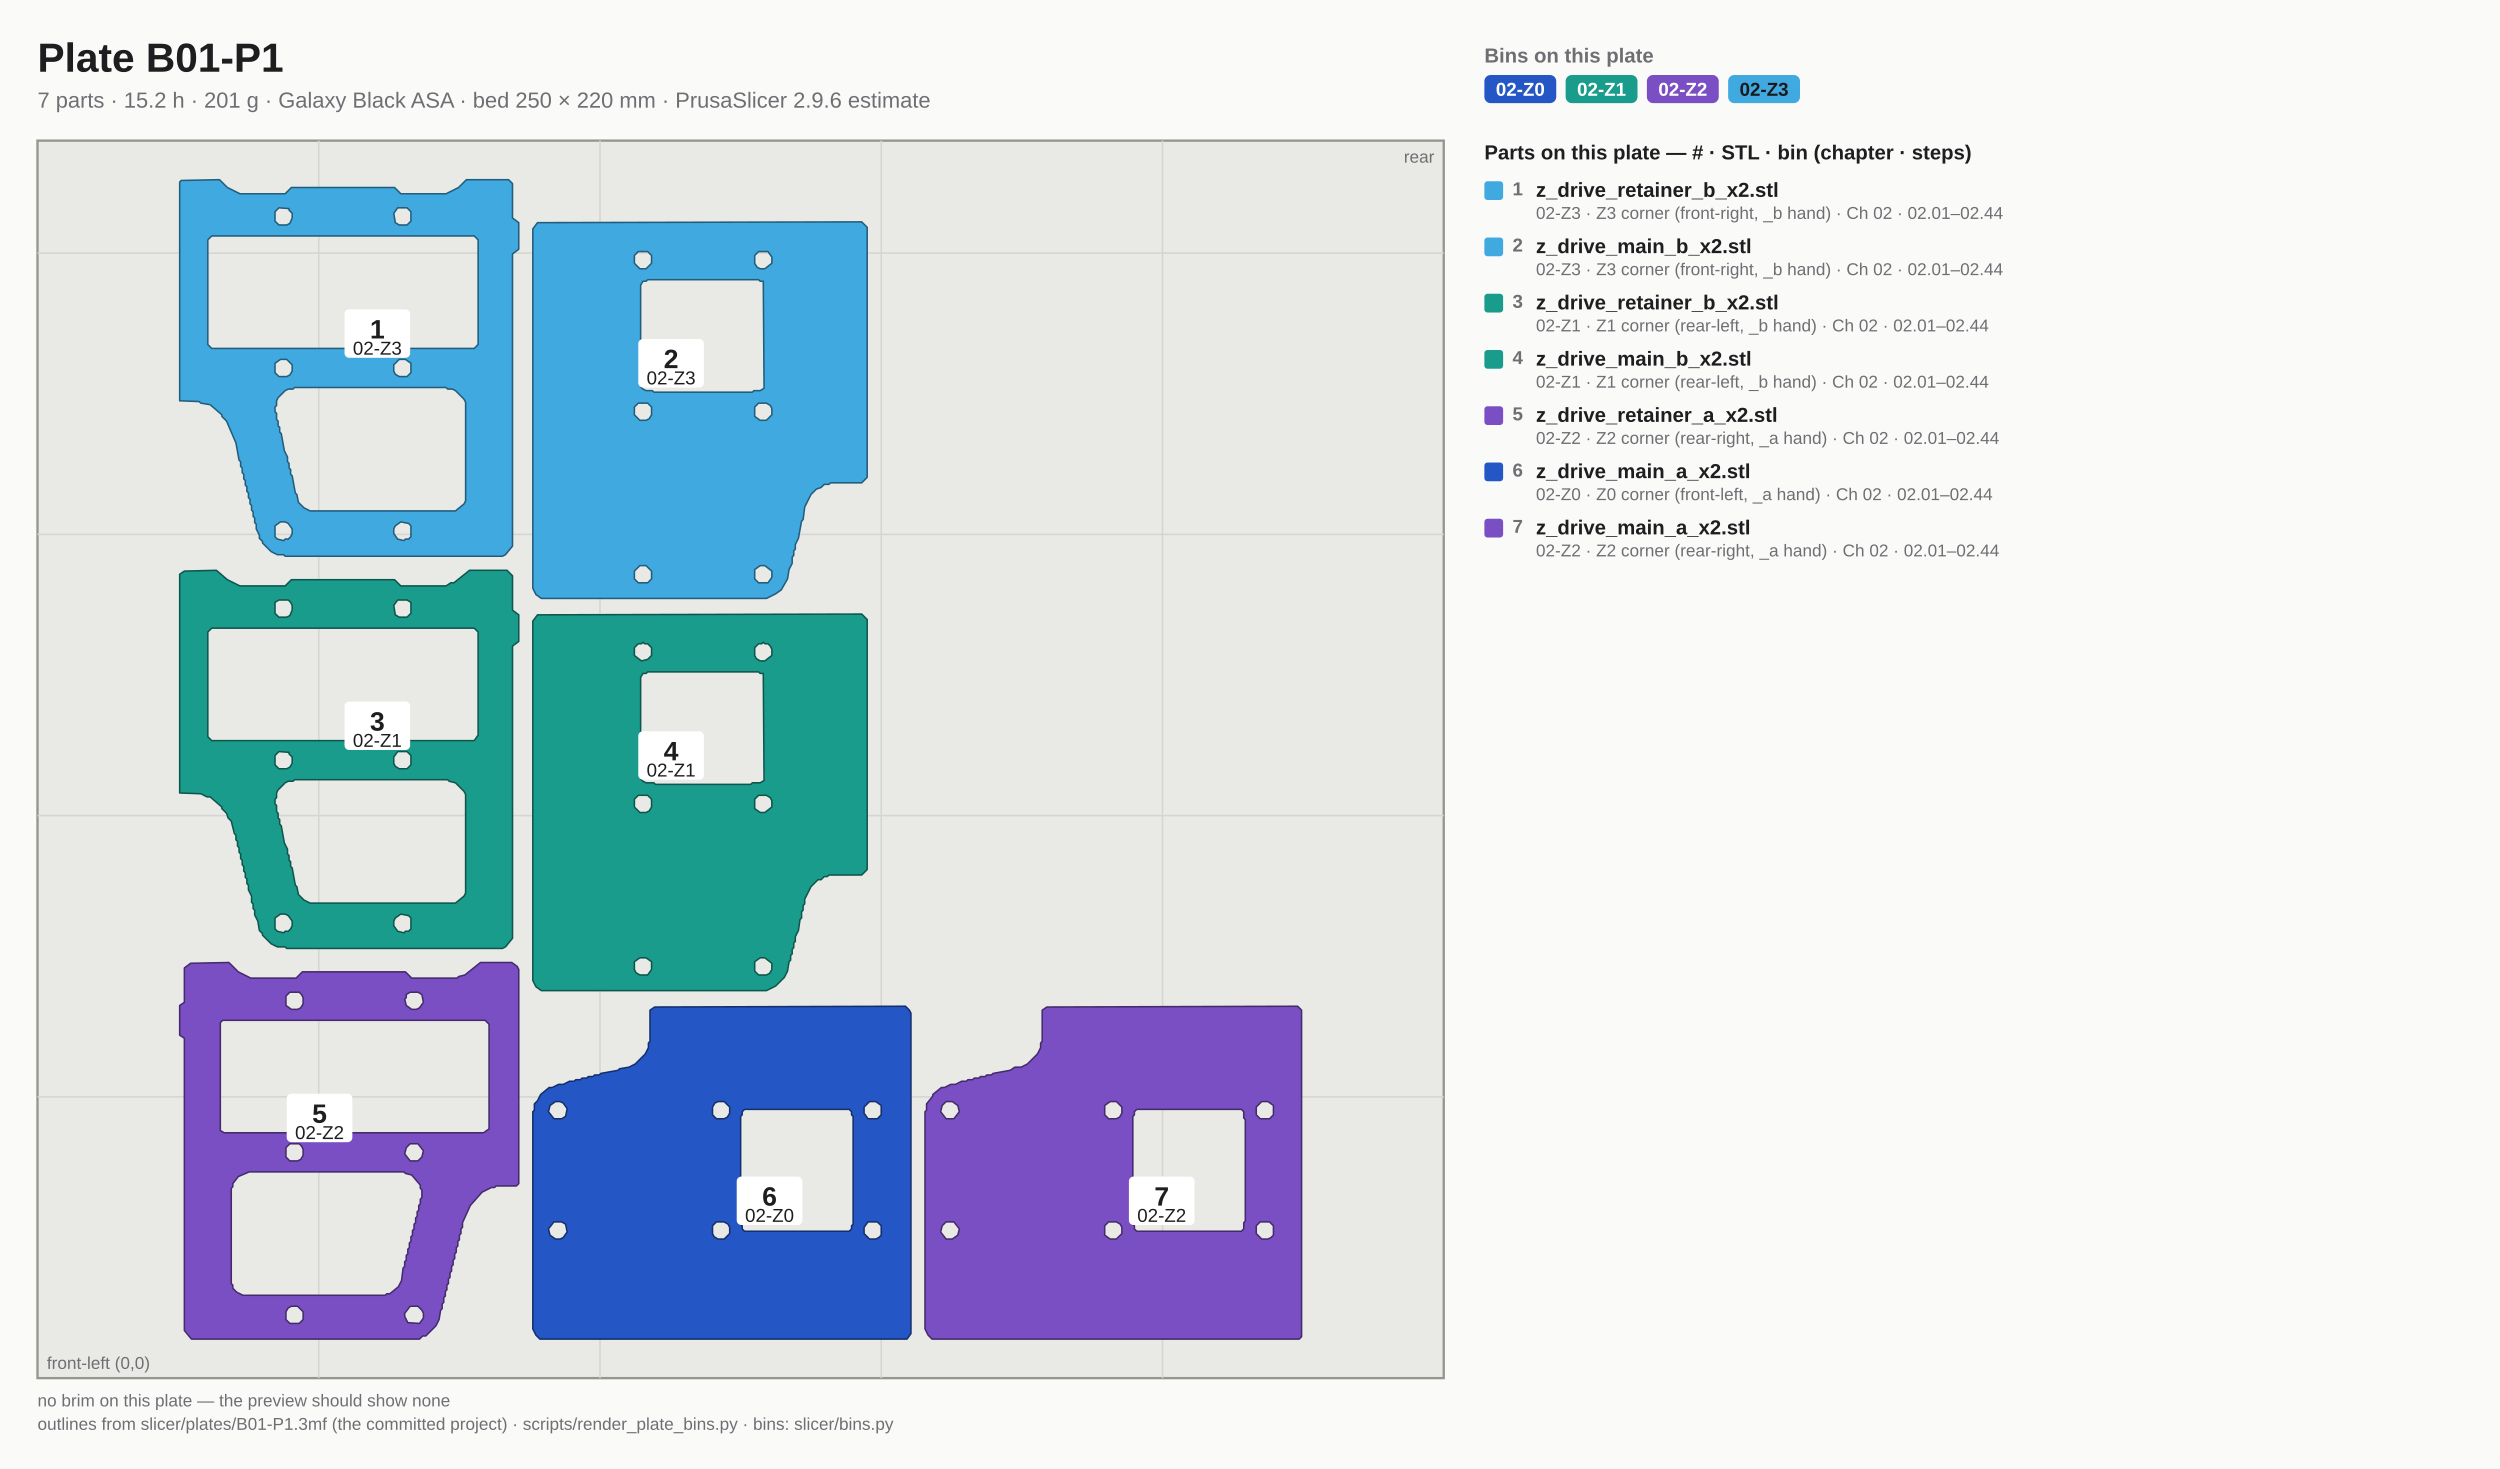
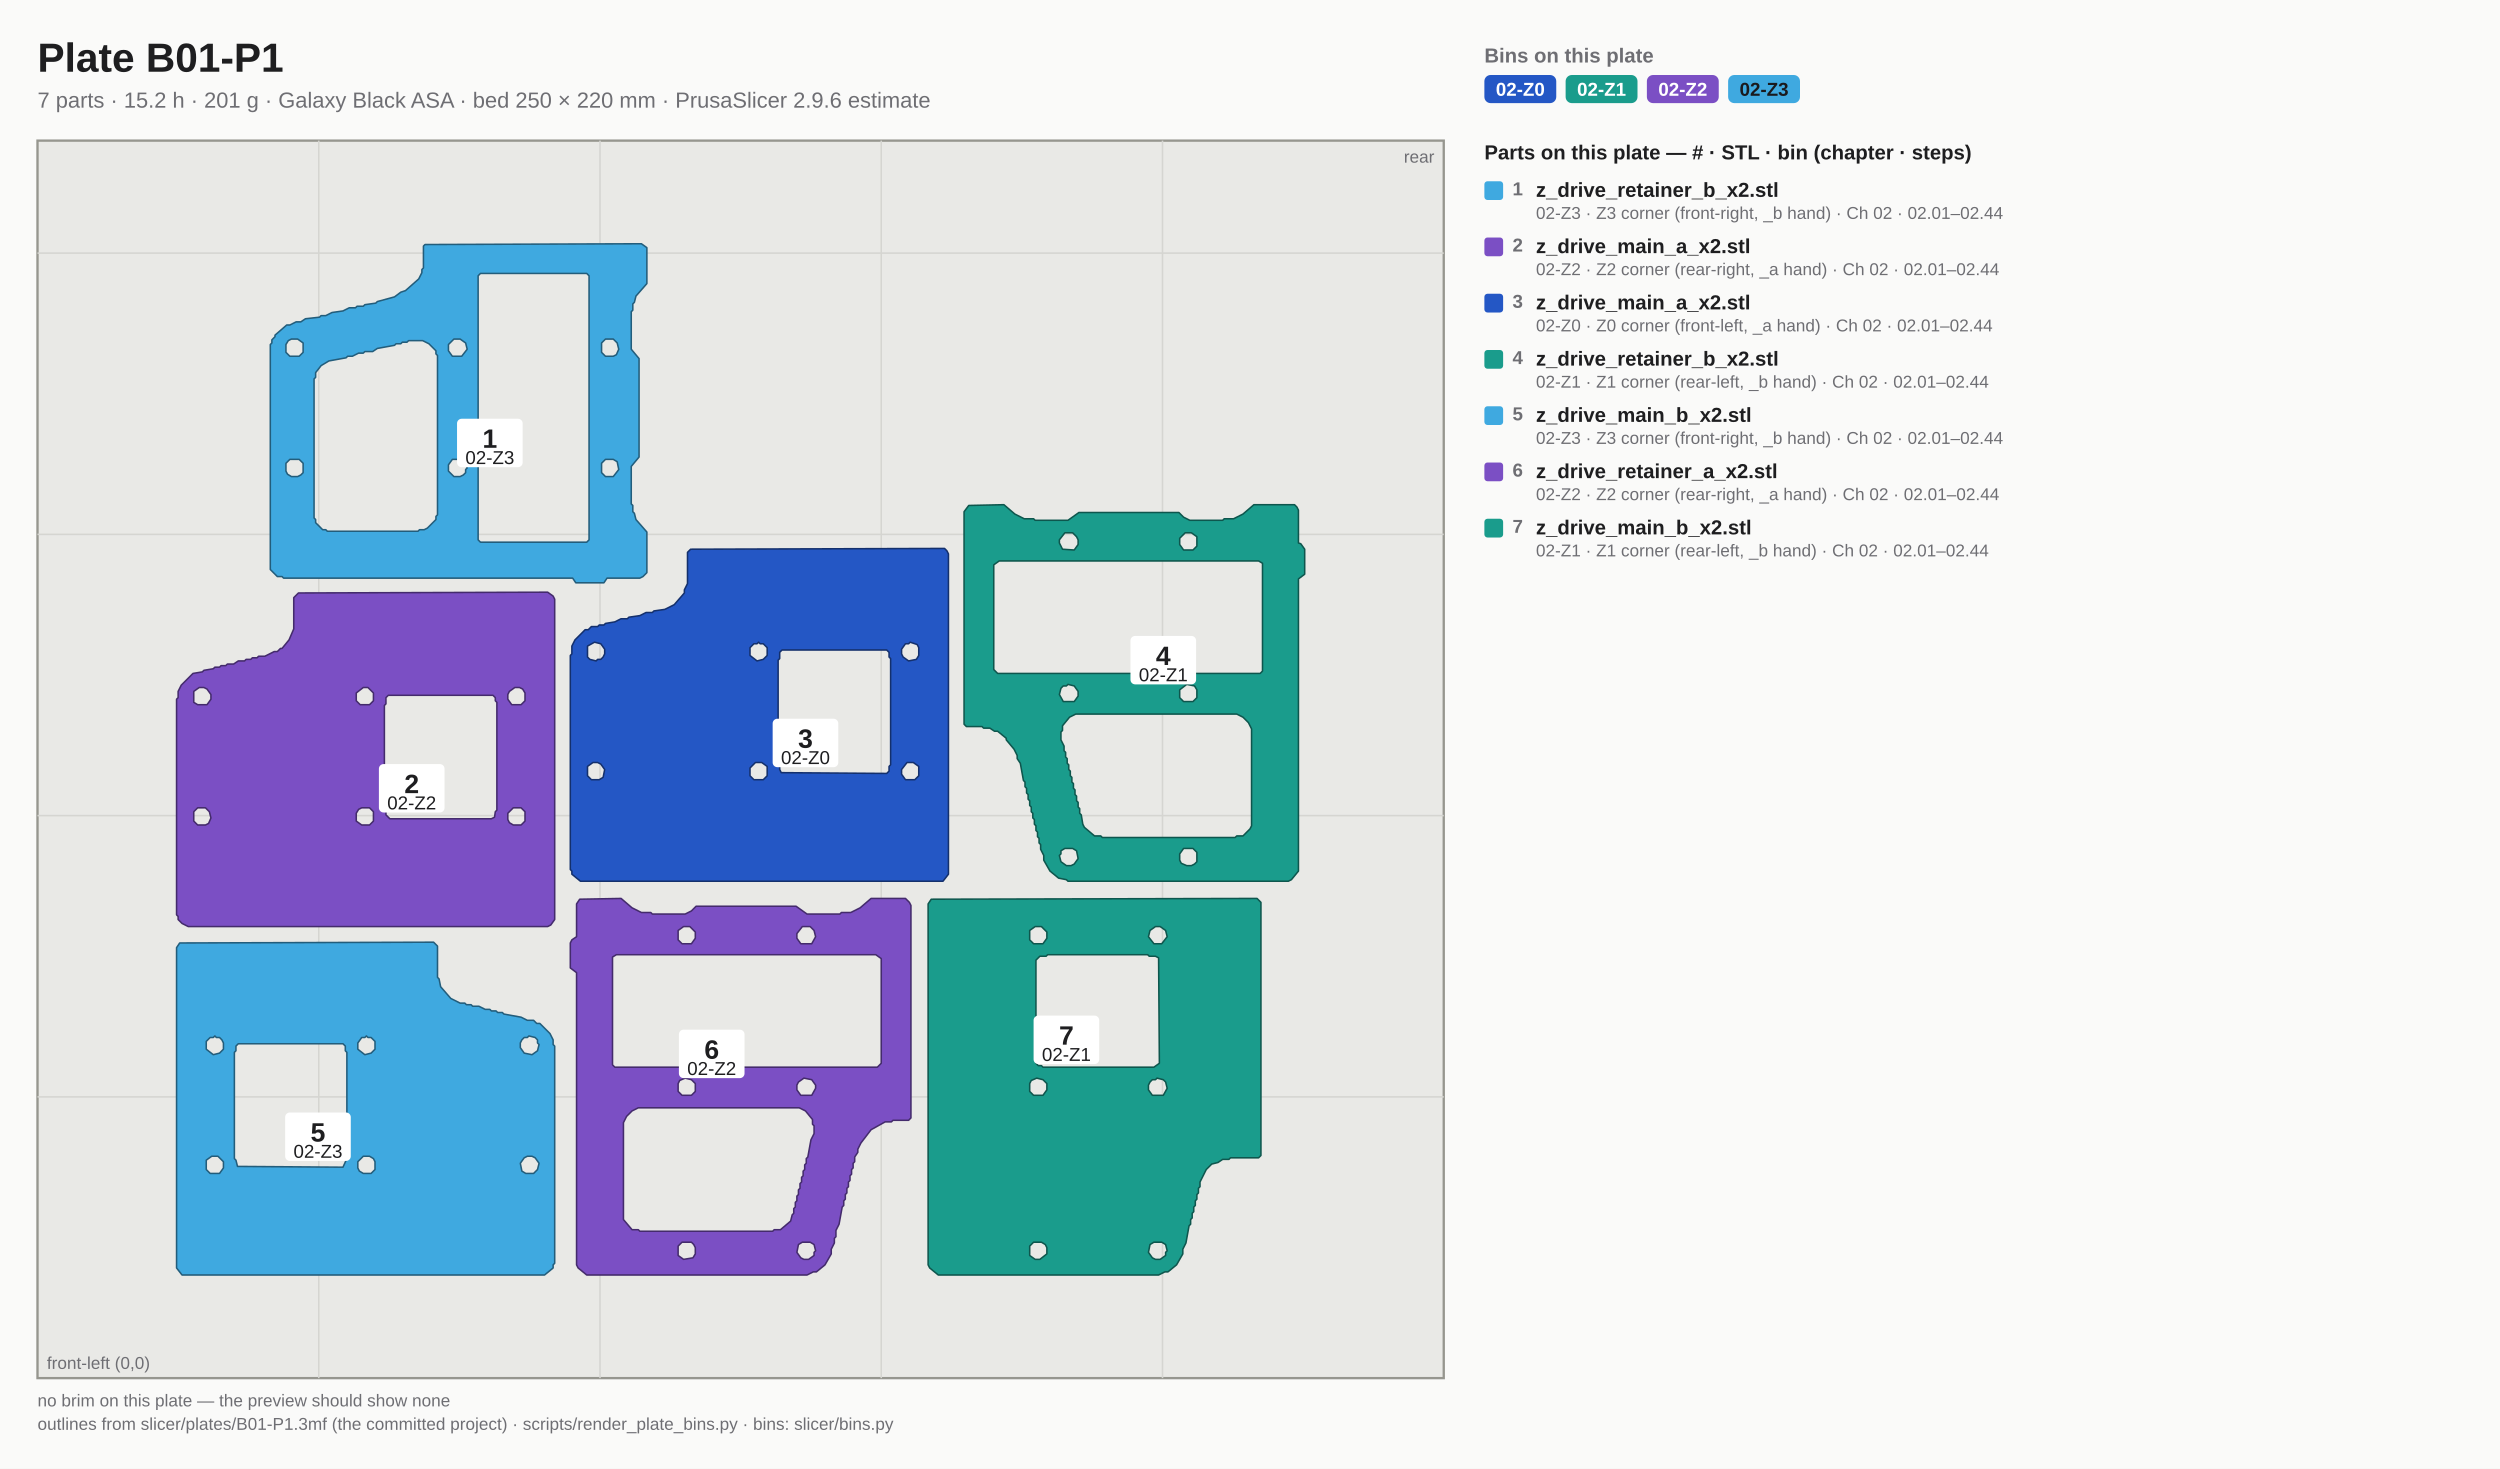
<svg xmlns="http://www.w3.org/2000/svg" width="1600" height="940" viewBox="0 0 1600 940" font-family="Arial, Helvetica, 'DejaVu Sans', sans-serif">
  <rect x="0" y="0" width="1600" height="940" fill="#fafaf9" />
  <text x="24.0" y="45.9" font-size="26" fill="#1e1e20" text-anchor="start" font-weight="bold">Plate B01-P1</text>
  <text x="24.0" y="68.9" font-size="14" fill="#6e6e73" text-anchor="start">7 parts  ·  15.2 h  ·  201 g  ·  Galaxy Black ASA  ·  bed 250 × 220 mm  ·  PrusaSlicer 2.9.6 estimate</text>
  <rect x="24.0" y="90.0" width="900.0" height="792.0" fill="#e9e9e6" stroke="#96968f" stroke-width="1.5" />
  <line x1="204.0" y1="90.0" x2="204.0" y2="882.0" stroke="#d5d5d1" stroke-width="1.0" />
  <line x1="384.0" y1="90.0" x2="384.0" y2="882.0" stroke="#d5d5d1" stroke-width="1.0" />
  <line x1="564.0" y1="90.0" x2="564.0" y2="882.0" stroke="#d5d5d1" stroke-width="1.0" />
  <line x1="744.0" y1="90.0" x2="744.0" y2="882.0" stroke="#d5d5d1" stroke-width="1.0" />
  <line x1="24.0" y1="702.0" x2="924.0" y2="702.0" stroke="#d5d5d1" stroke-width="1.0" />
  <line x1="24.0" y1="522.0" x2="924.0" y2="522.0" stroke="#d5d5d1" stroke-width="1.0" />
  <line x1="24.0" y1="342.0" x2="924.0" y2="342.0" stroke="#d5d5d1" stroke-width="1.0" />
  <line x1="24.0" y1="162.0" x2="924.0" y2="162.0" stroke="#d5d5d1" stroke-width="1.0" />
  <text x="30.0" y="876.1" font-size="11" fill="#6e6e73" text-anchor="start">front-left (0,0)</text>
  <text x="918.0" y="104.1" font-size="11" fill="#6e6e73" text-anchor="end">rear</text>
-   <path d="M419.0,644.5 579.5,644.0 582.0,646.5 583.0,648.5 583.0,853.5 580.5,857.0 345.5,857.0 343.0,854.5 341.0,850.5 341.0,711.5 342.0,710.5 342.0,706.5 344.0,704.5 346.0,700.5 351.5,696.0 353.5,696.0 357.5,694.0 360.5,694.0 364.5,692.0 367.5,692.0 368.5,691.0 371.5,691.0 372.5,690.0 375.5,690.0 376.5,689.0 379.5,689.0 380.5,688.0 383.5,688.0 384.5,687.0 395.5,685.0 396.5,684.0 402.5,683.0 406.5,681.0 413.0,674.5 415.0,670.5 415.0,667.5 416.0,666.5 416.0,646.5Z M355.5,705.0 352.0,707.5 351.0,711.5 354.5,716.0 359.5,716.0 362.0,714.5 363.0,709.5 360.5,706.0 358.5,705.0Z M459.5,705.0 457.5,706.0 456.0,708.5 456.0,713.5 458.5,716.0 463.5,716.0 465.5,715.0 467.0,712.5 467.0,708.5 463.5,705.0Z M556.5,705.0 553.0,708.5 553.0,712.5 555.5,716.0 561.5,716.0 564.0,713.5 564.0,707.5 560.5,705.0Z M476.5,710.0 475.0,711.5 475.0,713.5 474.0,714.5 474.0,783.5 475.0,784.5 475.0,786.5 476.5,788.0 543.5,788.0 545.0,786.5 545.0,784.5 546.0,783.5 546.0,714.5 545.0,713.5 545.0,711.5 543.5,710.0Z M354.5,782.0 351.0,786.5 352.0,790.5 355.5,793.0 358.5,793.0 360.5,792.0 363.0,788.5 362.0,783.5 359.5,782.0Z M458.5,782.0 456.0,784.5 456.0,789.5 457.0,791.5 459.5,793.0 463.5,793.0 467.0,789.5 467.0,785.5 466.0,783.5 463.5,782.0Z M555.5,782.0 553.0,785.5 553.0,789.5 556.5,793.0 560.5,793.0 562.5,792.0 564.0,790.5 564.0,784.5 561.5,782.0Z" fill-rule="evenodd" fill="#2457c5" stroke="#14306c" stroke-width="1.0" stroke-linejoin="round" />
-   <path d="M670.0,644.5 830.5,644.0 833.0,646.5 833.0,855.5 831.5,857.0 596.5,857.0 594.0,854.5 592.0,850.5 592.0,711.5 593.0,710.5 593.0,706.5 597.0,701.5 597.0,700.5 602.5,696.0 604.5,696.0 608.5,694.0 611.5,694.0 615.5,692.0 618.5,692.0 619.5,691.0 622.5,691.0 623.5,690.0 626.5,690.0 627.5,689.0 630.5,689.0 631.5,688.0 634.5,688.0 635.5,687.0 646.5,685.0 649.5,683.0 653.5,683.0 657.5,681.0 664.0,674.5 666.0,670.5 666.0,667.5 667.0,666.5 667.0,646.5Z M605.5,705.0 603.0,707.5 602.0,711.5 605.5,716.0 610.5,716.0 614.0,711.5 613.0,707.5 609.5,705.0Z M710.5,705.0 707.0,707.5 707.0,713.5 709.5,716.0 714.5,716.0 716.5,715.0 718.0,712.5 718.0,708.5 714.5,705.0Z M807.5,705.0 804.0,708.5 804.0,713.5 806.5,716.0 812.5,716.0 815.0,713.5 815.0,707.5 811.5,705.0Z M727.5,710.0 726.0,711.5 726.0,713.5 725.0,714.5 725.0,783.5 726.0,784.5 726.0,786.5 727.5,788.0 794.5,788.0 796.0,786.5 796.0,782.5 797.0,781.5 797.0,716.5 796.0,715.5 796.0,711.5 794.5,710.0Z M605.5,782.0 603.0,784.5 602.0,788.5 605.5,793.0 609.5,793.0 613.0,790.5 614.0,786.5 610.5,782.0Z M709.5,782.0 707.0,784.5 707.0,790.5 710.5,793.0 714.5,793.0 718.0,789.5 718.0,785.5 717.0,783.5 714.5,782.0Z M806.5,782.0 804.0,784.5 804.0,789.5 807.5,793.0 811.5,793.0 813.5,792.0 815.0,790.5 815.0,784.5 812.5,782.0Z" fill-rule="evenodd" fill="#7b4fc4" stroke="#442b6c" stroke-width="1.0" stroke-linejoin="round" />
-   <path d="M344.0,393.5 551.5,393.0 555.0,396.5 555.0,556.5 551.5,560.0 530.5,560.0 529.5,561.0 527.5,561.0 525.5,563.0 523.5,563.0 519.0,567.5 515.0,575.5 515.0,578.5 514.0,579.5 514.0,582.5 513.0,583.5 513.0,587.5 512.0,588.5 511.0,595.5 509.0,599.5 509.0,602.5 508.0,603.5 508.0,606.5 507.0,607.5 507.0,610.5 506.0,611.5 506.0,614.5 505.0,615.5 504.0,621.5 502.0,625.5 496.5,631.0 490.5,634.0 346.5,634.0 343.0,631.5 341.0,627.5 341.0,397.5Z M411.5,411.0 410.5,412.0 408.5,412.0 406.0,414.5 406.0,419.5 410.5,423.0 414.5,422.0 417.0,419.5 417.0,414.5 414.5,412.0 412.5,412.0Z M488.5,411.0 487.5,412.0 485.5,412.0 483.0,414.5 483.0,419.5 484.0,421.5 486.5,423.0 489.5,423.0 494.0,419.5 494.0,415.5 493.0,413.5 491.5,412.0 489.5,412.0Z M414.5,430.0 413.5,431.0 411.5,431.0 410.0,433.5 410.0,498.5 411.5,500.0 413.5,501.0 418.5,501.0 419.5,502.0 480.5,502.0 481.5,501.0 486.5,501.0 489.0,499.5 488.5,431.0 486.5,431.0 485.5,430.0Z M408.5,509.0 406.0,511.5 406.0,516.5 409.5,520.0 413.5,520.0 415.5,519.0 417.0,516.5 417.0,511.5 414.5,509.0Z M485.5,509.0 483.0,511.5 483.0,517.5 486.5,520.0 489.5,520.0 494.0,516.5 494.0,512.5 493.0,510.5 490.5,509.0Z M409.5,613.0 406.0,615.5 406.0,620.5 407.0,622.5 409.5,624.0 414.5,624.0 417.0,620.5 417.0,615.5 413.5,613.0Z M486.5,613.0 483.0,615.5 483.0,621.5 485.5,624.0 490.5,624.0 492.5,623.0 494.0,620.5 494.0,616.5 489.5,613.0Z" fill-rule="evenodd" fill="#1a9c8c" stroke="#0e564d" stroke-width="1.0" stroke-linejoin="round" />
-   <path d="M344.0,142.5 551.5,142.0 555.0,145.5 555.0,305.5 551.5,309.0 531.5,309.0 530.5,310.0 527.5,310.0 525.5,312.0 522.5,313.0 519.0,316.5 515.0,324.5 514.0,332.5 513.0,333.5 511.0,344.5 509.0,348.5 509.0,351.5 508.0,352.5 508.0,355.5 507.0,356.5 507.0,360.5 505.0,364.5 504.0,370.5 500.0,377.5 496.5,380.0 490.5,383.0 346.5,383.0 343.0,380.5 341.0,376.5 341.0,146.5Z M408.5,161.0 406.0,163.5 406.0,168.5 409.5,172.0 413.5,172.0 417.0,168.5 417.0,163.5 414.5,161.0Z M485.5,161.0 483.0,163.5 483.0,168.5 484.5,171.0 486.5,172.0 489.5,172.0 494.0,168.5 494.0,164.5 491.5,161.0Z M414.5,179.0 413.5,180.0 411.5,180.0 410.0,182.5 410.0,247.5 411.5,249.0 413.5,250.0 417.5,250.0 418.5,251.0 481.5,251.0 482.5,250.0 486.5,250.0 489.0,248.5 488.5,180.0 486.5,180.0 485.5,179.0Z M408.5,258.0 406.0,260.5 406.0,265.5 409.5,269.0 413.5,269.0 415.5,268.0 417.0,265.5 417.0,260.5 414.5,258.0Z M485.5,258.0 483.0,260.5 483.0,266.5 486.5,269.0 490.5,269.0 494.0,265.5 494.0,261.5 493.0,259.5 490.5,258.0Z M409.5,362.0 406.0,365.5 406.0,370.5 408.5,373.0 414.5,373.0 417.0,370.5 417.0,365.5 413.5,362.0Z M486.5,362.0 483.0,364.5 483.0,370.5 485.5,373.0 491.5,373.0 494.0,369.5 494.0,365.5 489.5,362.0Z" fill-rule="evenodd" fill="#3fa9e0" stroke="#235d7b" stroke-width="1.0" stroke-linejoin="round" />
-   <path d="M122.0,616.5 146.5,616.0 152.5,622.0 160.5,626.0 189.5,626.0 193.5,622.0 259.5,622.0 263.5,626.0 292.5,626.0 293.5,625.0 297.5,624.0 307.5,616.0 327.5,616.0 331.0,618.5 332.0,620.5 332.0,757.5 330.5,759.0 317.5,759.0 316.5,760.0 314.5,760.0 308.5,763.0 301.0,771.5 296.0,782.5 296.0,785.5 295.0,786.5 295.0,789.5 294.0,790.5 294.0,793.5 293.0,794.5 293.0,797.5 292.0,798.5 292.0,801.5 291.0,802.5 291.0,805.5 290.0,806.5 290.0,809.5 289.0,810.5 289.0,813.5 288.0,814.5 288.0,817.5 287.0,818.5 287.0,821.5 286.0,822.5 286.0,825.5 285.0,826.5 285.0,829.5 284.0,830.5 284.0,833.5 283.0,834.5 283.0,837.5 282.0,838.5 281.0,844.5 279.0,848.5 272.5,855.0 270.5,855.0 268.5,857.0 122.5,857.0 118.0,851.5 118.0,664.5 115.0,662.5 115.0,643.5 118.0,641.5 118.0,619.5Z M185.5,635.0 183.0,637.5 183.0,643.5 186.5,646.0 190.5,646.0 192.5,645.0 194.0,642.5 194.0,638.5 193.0,636.5 191.5,635.0Z M262.5,635.0 260.0,636.5 260.0,638.5 259.0,639.5 260.0,643.5 263.5,646.0 266.5,646.0 268.5,645.0 271.0,641.5 270.0,636.5 267.5,635.0Z M142.5,653.0 141.0,654.5 141.0,723.5 143.5,725.0 309.5,725.0 313.0,722.5 313.0,655.5 310.5,653.0Z M185.5,732.0 183.0,734.5 183.0,740.5 185.5,743.0 190.5,743.0 192.5,742.0 194.0,739.5 194.0,735.5 193.0,733.5 191.5,732.0Z M262.5,732.0 260.0,734.5 259.0,738.5 262.5,743.0 267.5,743.0 270.0,740.5 271.0,736.5 267.5,732.0Z M159.5,750.0 152.5,753.0 149.0,757.5 149.0,759.5 148.0,760.5 148.0,821.5 149.0,822.5 149.0,824.5 151.5,827.0 155.5,829.0 246.5,829.0 247.5,828.0 249.5,828.0 255.0,823.5 257.0,819.5 258.0,811.5 259.0,810.5 259.0,807.5 260.0,806.5 260.0,803.5 261.0,802.5 261.0,799.5 262.0,798.5 262.0,795.5 263.0,794.5 263.0,791.5 264.0,790.5 264.0,787.5 265.0,786.5 265.0,783.5 266.0,782.5 266.0,779.5 267.0,778.5 267.0,775.5 268.0,774.5 268.0,771.5 269.0,770.5 269.0,767.5 270.0,766.5 270.0,761.5 269.0,760.5 269.0,758.5 263.5,752.0 259.5,751.0 258.5,750.0Z M186.5,836.0 184.5,837.0 183.0,839.5 183.0,844.5 185.5,847.0 191.5,847.0 194.0,844.5 194.0,839.5 190.5,836.0Z M262.5,836.0 259.0,840.5 259.0,842.5 261.0,846.5 268.5,847.0 271.0,843.5 271.0,840.5 270.0,838.5 267.5,836.0Z" fill-rule="evenodd" fill="#7b4fc4" stroke="#442b6c" stroke-width="1.0" stroke-linejoin="round" />
-   <path d="M118.0,365.5 138.5,365.0 145.5,371.0 153.5,375.0 182.5,375.0 186.5,371.0 252.5,371.0 256.5,375.0 285.5,375.0 288.5,373.0 290.5,373.0 300.5,365.0 324.5,365.0 328.0,368.5 328.0,390.5 332.0,393.5 332.0,410.5 328.0,413.5 328.0,600.5 323.5,606.0 321.5,607.0 183.5,607.0 182.5,606.0 177.5,606.0 173.5,604.0 168.0,598.5 168.0,597.5 166.0,595.5 165.0,589.5 163.0,585.5 163.0,582.5 162.0,581.5 162.0,578.5 161.0,577.5 161.0,573.5 159.0,569.5 159.0,566.5 158.0,565.5 158.0,562.5 157.0,561.5 157.0,558.5 156.0,557.5 156.0,554.5 155.0,553.5 155.0,550.5 154.0,549.5 154.0,546.5 153.0,545.5 153.0,542.5 152.0,541.5 152.0,538.5 151.0,537.5 151.0,534.5 150.0,533.5 148.0,525.5 146.0,523.5 145.0,520.5 142.0,517.5 142.0,516.5 134.5,510.0 132.5,510.0 128.5,508.0 115.0,507.5 115.0,367.5Z M178.5,384.0 176.0,385.5 176.0,392.5 178.5,395.0 183.5,395.0 185.5,394.0 187.0,390.5 187.0,387.5 186.0,385.5 184.5,384.0Z M254.5,384.0 252.0,387.5 253.0,393.5 255.5,395.0 260.5,395.0 263.0,392.5 263.0,385.5 260.5,384.0Z M135.5,402.0 133.0,404.5 133.0,471.5 135.5,474.0 303.5,474.0 306.0,470.5 306.0,404.5 303.5,402.0Z M178.5,481.0 176.0,483.5 176.0,489.5 178.5,492.0 183.5,492.0 185.5,491.0 187.0,488.5 187.0,484.5 185.0,482.5 185.0,481.5Z M254.5,481.0 252.0,484.5 252.0,488.5 253.0,490.5 255.5,492.0 260.5,492.0 263.0,489.5 263.0,483.5 260.5,481.0Z M188.5,499.0 187.5,500.0 184.5,500.0 182.5,501.0 178.0,505.5 177.0,507.5 177.0,510.5 176.0,511.5 176.0,514.5 177.0,515.5 177.0,519.5 178.0,520.5 178.0,523.5 179.0,524.5 179.0,527.5 180.0,528.5 182.0,539.5 184.0,543.5 184.0,546.5 185.0,547.5 185.0,550.5 186.0,551.5 186.0,554.5 187.0,555.5 189.0,566.5 190.0,567.5 191.0,572.5 194.5,576.0 198.5,578.0 291.5,578.0 297.0,573.5 298.0,571.5 298.0,508.5 297.0,506.5 291.5,501.0 287.5,500.0 286.5,499.0Z M179.5,585.0 176.0,587.5 176.0,594.5 177.5,596.0 181.5,597.0 182.5,596.0 184.5,596.0 186.0,594.5 187.0,592.5 187.0,589.5 184.5,586.0 182.5,585.0Z M256.5,585.0 253.0,587.5 252.0,589.5 252.0,592.5 254.5,596.0 258.5,597.0 259.5,596.0 261.5,596.0 263.0,594.5 263.0,587.5 261.5,586.0Z" fill-rule="evenodd" fill="#1a9c8c" stroke="#0e564d" stroke-width="1.0" stroke-linejoin="round" />
-   <path d="M116.0,115.5 140.5,115.0 145.5,120.0 153.5,124.0 182.5,124.0 186.5,120.0 252.5,120.0 256.5,124.0 285.5,124.0 293.5,120.0 298.5,115.0 325.5,115.0 328.0,117.5 328.0,139.5 332.0,142.5 332.0,159.5 328.0,162.5 328.0,349.5 323.5,355.0 321.5,356.0 182.5,356.0 181.5,355.0 177.5,355.0 173.5,353.0 168.0,347.5 168.0,346.5 166.0,344.5 166.0,342.5 164.0,338.5 164.0,335.5 163.0,334.5 163.0,331.5 162.0,330.5 162.0,327.5 161.0,326.5 161.0,323.5 160.0,322.5 160.0,319.5 159.0,318.5 159.0,315.5 158.0,314.5 158.0,311.5 157.0,310.5 157.0,307.5 156.0,306.5 156.0,303.5 155.0,302.5 155.0,299.5 154.0,298.5 154.0,295.5 153.0,294.5 151.0,283.5 145.0,269.5 142.0,266.5 142.0,265.5 134.5,259.0 128.5,258.0 127.5,257.0 115.0,256.5 115.0,116.5Z M178.5,133.0 176.0,135.5 176.0,141.5 178.5,144.0 183.5,144.0 185.5,143.0 187.0,139.5 187.0,136.5 185.0,134.5 185.0,133.5Z M254.5,133.0 252.0,136.5 253.0,142.5 255.5,144.0 260.5,144.0 263.0,141.5 263.0,135.5 260.5,133.0Z M135.5,151.0 133.0,153.5 133.0,220.5 135.5,223.0 303.5,223.0 306.0,220.5 306.0,153.5 303.5,151.0Z M179.5,230.0 176.0,232.5 176.0,238.5 178.5,241.0 183.5,241.0 185.5,240.0 187.0,237.5 187.0,233.5 183.5,230.0Z M255.5,230.0 252.0,233.5 252.0,237.5 253.0,239.5 255.5,241.0 260.5,241.0 263.0,238.5 263.0,232.5 259.5,230.0Z M188.5,248.0 187.5,249.0 184.5,249.0 182.5,250.0 178.0,254.5 177.0,256.5 177.0,259.5 176.0,260.5 176.0,263.5 177.0,264.5 177.0,268.5 178.0,269.5 178.0,272.5 179.0,273.5 179.0,276.5 180.0,277.5 182.0,288.5 184.0,292.5 184.0,295.5 185.0,296.5 185.0,299.5 186.0,300.5 186.0,303.5 187.0,304.5 189.0,315.5 190.0,316.5 191.0,321.5 194.5,325.0 198.5,327.0 291.5,327.0 297.0,322.5 298.0,320.5 298.0,257.5 297.0,255.5 291.5,250.0 289.5,249.0 286.5,249.0 285.5,248.0Z M179.5,334.0 176.0,336.5 176.0,343.5 177.5,345.0 181.5,346.0 182.5,345.0 184.5,345.0 186.0,343.5 187.0,341.5 187.0,338.5 184.5,335.0 182.5,334.0Z M256.5,334.0 253.0,336.5 252.0,338.5 252.0,341.5 254.5,345.0 258.5,346.0 259.5,345.0 261.5,345.0 263.0,343.5 263.0,336.5 261.5,335.0Z" fill-rule="evenodd" fill="#3fa9e0" stroke="#235d7b" stroke-width="1.0" stroke-linejoin="round" />
-   <rect x="408.5" y="468.0" width="42.0" height="31.0" rx="3.0" fill="#ffffff" />
-   <text x="429.5" y="486.6" font-size="17" fill="#1e1e20" text-anchor="middle" font-weight="bold">4</text>
-   <text x="429.5" y="497.0" font-size="12" fill="#1e1e20" text-anchor="middle">02-Z1</text>
-   <rect x="408.5" y="217.0" width="42.0" height="31.0" rx="3.0" fill="#ffffff" />
-   <text x="429.5" y="235.6" font-size="17" fill="#1e1e20" text-anchor="middle" font-weight="bold">2</text>
-   <text x="429.5" y="246.0" font-size="12" fill="#1e1e20" text-anchor="middle">02-Z3</text>
-   <rect x="471.5" y="753.0" width="42.0" height="31.0" rx="3.0" fill="#ffffff" />
-   <text x="492.5" y="771.6" font-size="17" fill="#1e1e20" text-anchor="middle" font-weight="bold">6</text>
-   <text x="492.5" y="782.0" font-size="12" fill="#1e1e20" text-anchor="middle">02-Z0</text>
-   <rect x="722.5" y="753.0" width="42.0" height="31.0" rx="3.0" fill="#ffffff" />
-   <text x="743.5" y="771.6" font-size="17" fill="#1e1e20" text-anchor="middle" font-weight="bold">7</text>
-   <text x="743.5" y="782.0" font-size="12" fill="#1e1e20" text-anchor="middle">02-Z2</text>
-   <rect x="183.5" y="700.0" width="42.0" height="31.0" rx="3.0" fill="#ffffff" />
-   <text x="204.5" y="718.6" font-size="17" fill="#1e1e20" text-anchor="middle" font-weight="bold">5</text>
-   <text x="204.5" y="729.0" font-size="12" fill="#1e1e20" text-anchor="middle">02-Z2</text>
-   <rect x="220.5" y="449.0" width="42.0" height="31.0" rx="3.0" fill="#ffffff" />
-   <text x="241.5" y="467.6" font-size="17" fill="#1e1e20" text-anchor="middle" font-weight="bold">3</text>
-   <text x="241.5" y="478.0" font-size="12" fill="#1e1e20" text-anchor="middle">02-Z1</text>
-   <rect x="220.5" y="198.0" width="42.0" height="31.0" rx="3.0" fill="#ffffff" />
-   <text x="241.5" y="216.6" font-size="17" fill="#1e1e20" text-anchor="middle" font-weight="bold">1</text>
-   <text x="241.5" y="227.0" font-size="12" fill="#1e1e20" text-anchor="middle">02-Z3</text>
+   <path d="M442.0,351.5 604.5,351.0 606.0,352.5 607.0,354.5 607.0,559.5 603.5,564.0 371.5,564.0 366.0,559.5 366.0,557.5 365.0,556.5 365.0,419.5 366.0,418.5 366.0,413.5 368.0,409.5 374.5,403.0 376.5,403.0 378.5,401.0 382.5,401.0 383.5,400.0 386.5,400.0 387.5,399.0 393.5,398.0 397.5,396.0 401.5,396.0 402.5,395.0 409.5,394.0 413.5,392.0 417.5,392.0 418.5,391.0 425.5,390.0 431.5,387.0 438.0,379.5 438.0,377.5 440.0,373.5 440.0,353.5Z M380.5,411.0 376.0,413.5 376.0,420.5 377.5,422.0 381.5,423.0 382.5,422.0 384.5,422.0 386.0,420.5 387.0,418.5 387.0,415.5 384.5,412.0Z M485.5,411.0 484.5,412.0 482.5,412.0 480.0,414.5 480.0,419.5 484.5,423.0 488.5,422.0 491.0,419.5 491.0,414.5 488.5,412.0 486.5,412.0Z M582.5,411.0 581.5,412.0 579.5,412.0 577.0,415.5 577.0,418.5 578.0,420.5 581.5,423.0 586.5,422.0 588.0,419.5 588.0,414.5 587.0,412.5Z M500.5,416.0 499.0,417.5 499.0,421.5 498.0,422.5 498.0,488.5 499.0,489.5 499.0,492.5 500.0,494.5 567.5,495.0 569.0,493.5 569.0,490.5 570.0,489.5 570.0,421.5 569.0,420.5 569.0,417.5 567.5,416.0Z M379.5,488.0 376.0,490.5 376.0,496.5 378.5,499.0 383.5,499.0 386.0,497.5 387.0,492.5 384.5,489.0 382.5,488.0Z M483.5,488.0 480.0,491.5 480.0,496.5 482.5,499.0 488.5,499.0 491.0,496.5 491.0,490.5 487.5,488.0Z M580.5,488.0 577.0,492.5 577.0,495.5 579.5,499.0 585.5,499.0 588.0,496.5 588.0,490.5 584.5,488.0Z" fill-rule="evenodd" fill="#2457c5" stroke="#14306c" stroke-width="1.0" stroke-linejoin="round" />
+   <path d="M191.0,379.5 350.5,379.0 354.0,381.5 355.0,383.5 355.0,588.5 352.5,592.0 350.5,593.0 120.5,593.0 116.5,591.0 114.0,588.5 114.0,586.5 113.0,585.5 113.0,447.5 114.0,446.5 114.0,442.5 116.0,438.5 123.5,431.0 129.5,430.0 130.5,429.0 136.5,428.0 137.5,427.0 140.5,427.0 141.5,426.0 144.5,426.0 145.5,425.0 149.5,425.0 152.5,423.0 156.5,423.0 157.5,422.0 160.5,422.0 161.5,421.0 164.5,421.0 165.5,420.0 169.5,420.0 175.5,417.0 177.5,417.0 179.5,415.0 180.5,415.0 185.0,409.5 188.0,402.5 188.0,382.5Z M127.5,440.0 124.0,442.5 124.0,449.5 126.5,451.0 132.5,451.0 135.0,447.5 135.0,444.5 132.5,441.0 130.5,440.0Z M232.5,440.0 228.0,443.5 228.0,448.5 230.5,451.0 236.5,451.0 239.0,448.5 239.0,443.5 235.5,440.0Z M329.5,440.0 326.0,442.5 325.0,444.5 325.0,447.5 327.5,451.0 333.5,451.0 336.0,448.5 336.0,443.5 334.5,441.0 332.5,440.0Z M248.5,445.0 247.0,446.5 247.0,450.5 246.0,451.5 246.0,516.5 247.0,517.5 247.0,521.5 249.5,524.0 314.5,524.0 316.5,523.0 317.0,519.5 318.0,518.5 318.0,449.5 317.0,448.5 317.0,446.5 315.5,445.0Z M126.5,517.0 124.0,519.5 124.0,525.5 126.5,528.0 131.5,528.0 133.5,527.0 135.0,523.5 134.0,519.5 131.5,517.0Z M231.5,517.0 229.5,518.0 228.0,520.5 228.0,525.5 231.5,528.0 236.5,528.0 239.0,525.5 239.0,519.5 236.5,517.0Z M328.5,517.0 325.0,520.5 325.0,524.5 326.0,526.5 328.5,528.0 333.5,528.0 336.0,525.5 336.0,519.5 333.5,517.0Z" fill-rule="evenodd" fill="#7b4fc4" stroke="#442b6c" stroke-width="1.0" stroke-linejoin="round" />
+   <path d="M596.0,575.5 804.5,575.0 807.0,577.5 807.0,739.5 805.5,741.0 787.5,741.0 786.5,742.0 782.5,742.0 779.5,744.0 775.5,745.0 772.0,748.5 768.0,756.5 768.0,759.5 767.0,760.5 767.0,763.5 766.0,764.5 766.0,767.5 765.0,768.5 765.0,771.5 764.0,772.5 764.0,775.5 763.0,776.5 763.0,779.5 762.0,780.5 762.0,783.5 761.0,784.5 759.0,795.5 757.0,799.5 757.0,802.5 753.0,809.5 747.5,814.0 745.5,814.0 741.5,816.0 600.5,816.0 595.0,811.5 594.0,809.5 594.0,578.5Z M662.5,593.0 659.0,595.5 659.0,601.5 661.5,604.0 667.5,604.0 670.0,600.5 670.0,596.5 666.5,593.0Z M739.5,593.0 736.0,595.5 735.0,599.5 738.5,604.0 743.5,604.0 747.0,599.5 746.0,595.5 742.5,593.0Z M670.5,611.0 669.5,612.0 665.5,612.0 663.0,614.5 663.0,680.5 664.5,682.0 666.5,682.0 667.5,683.0 738.5,683.0 742.0,680.5 741.5,613.0 739.5,612.0 735.5,612.0 734.5,611.0Z M663.5,690.0 660.0,691.5 659.0,693.5 659.0,698.5 661.5,701.0 667.5,701.0 670.0,697.5 670.0,693.5 667.5,691.0Z M740.5,690.0 739.5,691.0 737.5,691.0 736.0,692.5 735.0,694.5 735.0,697.5 737.5,701.0 744.5,701.0 747.0,696.5 746.0,692.5 744.5,691.0Z M661.5,795.0 659.0,797.5 659.0,803.5 662.5,806.0 665.5,806.0 670.0,802.5 670.0,798.5 669.0,796.5 666.5,795.0Z M738.5,795.0 736.0,796.5 735.0,801.5 737.5,805.0 739.5,806.0 742.5,806.0 746.0,803.5 746.0,801.5 747.0,800.5 746.0,796.5 743.5,795.0Z" fill-rule="evenodd" fill="#1a9c8c" stroke="#0e564d" stroke-width="1.0" stroke-linejoin="round" />
+   <path d="M115.0,603.5 277.5,603.0 280.0,605.5 280.0,625.5 281.0,626.5 282.0,631.5 288.5,639.0 294.5,642.0 297.5,642.0 298.5,643.0 301.5,643.0 302.5,644.0 306.5,644.0 310.5,646.0 313.5,646.0 314.5,647.0 317.5,647.0 318.5,648.0 321.5,648.0 322.5,649.0 333.5,651.0 337.5,653.0 341.5,653.0 343.5,655.0 345.5,655.0 352.0,661.5 354.0,665.5 354.0,668.5 355.0,669.5 355.0,808.5 354.0,809.5 354.0,811.5 348.5,816.0 116.5,816.0 113.0,811.5 113.0,606.5Z M137.5,663.0 136.5,664.0 134.5,664.0 132.0,666.5 132.0,671.5 136.5,675.0 140.5,674.0 143.0,671.5 143.0,667.5 142.0,665.5 140.5,664.0 138.5,664.0Z M234.5,663.0 233.5,664.0 231.5,664.0 229.0,667.5 229.0,671.5 233.5,675.0 237.5,674.0 240.0,671.5 240.0,666.5 237.5,664.0 235.5,664.0Z M338.5,663.0 337.5,664.0 335.5,664.0 334.0,665.5 333.0,667.5 333.0,670.5 335.5,674.0 340.5,675.0 344.0,672.5 345.0,668.5 344.0,667.5 344.0,665.5 342.5,664.0Z M152.5,668.0 151.0,669.5 151.0,672.5 150.0,673.5 150.0,741.5 151.0,742.5 152.0,746.5 219.5,747.0 222.0,741.5 222.0,673.5 221.0,672.5 221.0,669.5 219.5,668.0Z M135.5,740.0 132.0,742.5 132.0,748.5 134.5,751.0 140.5,751.0 143.0,747.5 143.0,743.5 139.5,740.0Z M232.5,740.0 229.0,743.5 229.0,747.5 230.0,749.5 232.5,751.0 237.5,751.0 240.0,748.5 240.0,743.5 239.0,741.5 236.5,740.0Z M337.5,740.0 335.5,741.0 333.0,744.5 334.0,749.5 336.5,751.0 341.5,751.0 344.0,748.5 345.0,744.5 342.5,741.0 340.5,740.0Z" fill-rule="evenodd" fill="#3fa9e0" stroke="#235d7b" stroke-width="1.0" stroke-linejoin="round" />
+   <path d="M371.0,575.5 397.5,575.0 404.5,581.0 410.5,584.0 416.5,584.0 417.5,585.0 438.5,585.0 442.5,583.0 445.5,580.0 509.5,580.0 516.5,585.0 537.5,585.0 538.5,584.0 544.5,584.0 550.5,581.0 557.5,575.0 579.5,575.0 582.0,577.5 583.0,579.5 583.0,715.5 581.5,717.0 571.5,717.0 570.5,718.0 566.5,718.0 557.5,723.0 551.0,731.5 549.0,735.5 549.0,737.5 547.0,740.5 547.0,743.5 546.0,744.5 546.0,747.5 545.0,748.5 545.0,751.5 544.0,752.5 544.0,755.5 543.0,756.5 543.0,759.5 542.0,760.5 542.0,763.5 541.0,764.5 541.0,767.5 540.0,768.5 540.0,771.5 539.0,772.5 537.0,783.5 535.0,787.5 535.0,791.5 534.0,792.5 534.0,795.5 532.0,799.5 532.0,802.5 528.0,809.5 522.5,814.0 520.5,814.0 516.5,816.0 375.5,816.0 370.0,811.5 369.0,809.5 369.0,622.5 365.0,619.5 365.0,603.5 366.0,601.5 369.0,599.5 369.0,578.5Z M437.5,593.0 434.0,595.5 434.0,601.5 436.5,604.0 442.5,604.0 445.0,600.5 445.0,596.5 441.5,593.0Z M513.5,593.0 510.0,597.5 510.0,600.5 512.5,604.0 519.5,604.0 522.0,599.5 521.0,595.5 518.5,593.0Z M394.5,611.0 392.0,612.5 392.0,681.5 393.5,683.0 561.5,683.0 564.0,680.5 564.0,613.5 560.5,611.0Z M438.5,690.0 435.0,691.5 434.0,693.5 434.0,698.5 436.5,701.0 442.5,701.0 445.0,698.5 445.0,693.5 442.5,691.0Z M514.5,690.0 511.0,692.5 510.0,694.5 510.0,697.5 512.5,701.0 519.5,701.0 522.0,696.5 522.0,694.5 519.5,691.0Z M408.5,709.0 404.5,711.0 401.0,714.5 399.0,718.5 399.0,780.5 404.5,787.0 408.5,787.0 409.5,788.0 494.5,788.0 495.5,787.0 499.5,787.0 506.0,781.5 507.0,777.5 508.0,776.5 508.0,773.5 509.0,772.5 509.0,769.5 510.0,768.5 510.0,765.5 511.0,764.5 511.0,761.5 512.0,760.5 512.0,757.5 513.0,756.5 513.0,753.5 514.0,752.5 514.0,749.5 515.0,748.5 515.0,745.5 516.0,744.5 516.0,741.5 517.0,740.5 519.0,729.5 521.0,725.5 521.0,720.5 520.0,719.5 520.0,716.5 515.5,711.0 511.5,709.0Z M436.5,795.0 434.0,797.5 434.0,803.5 437.5,806.0 443.5,805.0 445.0,802.5 445.0,798.5 444.0,796.5 442.5,795.0Z M513.5,795.0 511.0,796.5 510.0,801.5 512.5,805.0 514.5,806.0 517.5,806.0 521.0,803.5 521.0,801.5 522.0,800.5 521.0,796.5 518.5,795.0Z" fill-rule="evenodd" fill="#7b4fc4" stroke="#442b6c" stroke-width="1.0" stroke-linejoin="round" />
+   <path d="M620.0,323.5 642.5,323.0 649.5,329.0 655.5,332.0 661.5,332.0 662.5,333.0 683.5,333.0 690.5,328.0 754.5,328.0 757.5,331.0 761.5,333.0 782.5,333.0 783.5,332.0 789.5,332.0 795.5,329.0 802.5,323.0 828.5,323.0 830.0,324.5 831.0,326.5 831.0,347.5 832.5,348.0 835.0,351.5 835.0,367.5 831.0,370.5 831.0,557.5 826.5,563.0 824.5,564.0 683.5,564.0 682.5,563.0 677.5,562.0 672.0,557.5 668.0,550.5 668.0,547.5 666.0,543.5 666.0,540.5 665.0,539.5 665.0,536.5 664.0,535.5 664.0,532.5 663.0,531.5 663.0,528.5 662.0,527.5 662.0,524.5 661.0,523.5 661.0,520.5 660.0,519.5 660.0,516.5 659.0,515.5 659.0,512.5 658.0,511.5 658.0,508.5 657.0,507.5 657.0,504.5 656.0,503.5 656.0,500.5 655.0,499.5 653.0,488.5 651.0,485.5 651.0,483.5 649.0,479.5 644.0,473.5 644.0,472.5 638.5,468.0 636.5,468.0 633.5,466.0 629.5,466.0 628.5,465.0 618.5,465.0 617.0,463.5 617.0,327.5Z M681.5,341.0 678.0,345.5 678.0,347.5 680.0,351.5 687.5,352.0 690.0,348.5 690.0,345.5 689.0,343.5 686.5,341.0Z M758.5,341.0 755.0,344.5 755.0,348.5 757.5,352.0 763.5,352.0 766.0,349.5 766.0,343.5 762.5,341.0Z M639.5,359.0 636.0,361.5 636.0,428.5 638.5,431.0 806.5,431.0 808.0,429.5 808.0,360.5 805.5,359.0Z M683.5,438.0 682.5,439.0 680.5,439.0 679.0,440.5 678.0,444.5 680.5,449.0 687.5,449.0 690.0,445.5 690.0,442.5 687.5,439.0Z M759.5,438.0 755.0,441.5 755.0,446.5 757.5,449.0 763.5,449.0 766.0,446.5 766.0,441.5 764.5,439.0Z M688.5,457.0 684.5,459.0 680.0,464.5 680.0,467.5 679.0,468.5 679.0,473.5 681.0,477.5 681.0,480.5 682.0,481.5 682.0,484.5 683.0,485.5 683.0,488.5 684.0,489.5 684.0,492.5 685.0,493.5 685.0,496.5 686.0,497.5 686.0,500.5 687.0,501.5 687.0,504.5 688.0,505.5 688.0,508.5 689.0,509.5 689.0,512.5 690.0,513.5 690.0,516.5 691.0,517.5 691.0,520.5 692.0,521.5 693.0,527.5 694.0,529.5 700.5,535.0 704.5,535.0 705.5,536.0 790.5,536.0 791.5,535.0 795.5,535.0 800.0,530.5 801.0,528.5 801.0,466.5 799.0,462.5 795.5,459.0 791.5,457.0Z M681.5,543.0 679.0,544.5 679.0,546.5 678.0,547.5 679.0,551.5 682.5,554.0 685.5,554.0 687.5,553.0 690.0,549.5 689.0,544.5 686.5,543.0Z M757.5,543.0 755.0,546.5 755.0,550.5 756.0,552.5 759.5,554.0 762.5,554.0 764.5,553.0 766.0,551.5 766.0,545.5 763.5,543.0Z" fill-rule="evenodd" fill="#1a9c8c" stroke="#0e564d" stroke-width="1.0" stroke-linejoin="round" />
+   <path d="M272.0,156.5 410.5,156.0 414.0,158.5 414.0,181.5 407.0,189.5 406.0,193.5 405.0,194.5 405.0,198.5 404.0,199.5 404.0,223.5 409.0,229.5 409.0,292.5 404.0,298.5 404.0,322.5 405.0,323.5 405.0,327.5 406.0,328.5 407.0,332.5 414.0,340.5 414.0,366.5 411.5,369.0 409.5,370.0 388.5,370.0 386.5,373.0 368.5,373.0 366.5,370.0 181.5,370.0 180.5,369.0 177.5,369.0 173.0,364.5 173.0,220.5 174.0,219.5 174.0,217.5 176.0,215.5 176.0,214.5 183.5,208.0 185.5,208.0 189.5,206.0 192.5,206.0 195.5,204.0 204.5,203.0 205.5,202.0 208.5,202.0 212.5,200.0 219.5,199.0 223.5,197.0 227.5,197.0 228.5,196.0 232.5,196.0 233.5,195.0 240.5,194.0 241.5,193.0 252.5,190.0 256.5,187.0 259.5,186.0 268.0,178.5 270.0,174.5 270.0,172.5 271.0,171.5 271.0,157.5Z M307.5,175.0 306.0,176.5 306.0,345.5 307.5,347.0 375.5,347.0 377.0,345.5 377.0,176.5 375.5,175.0Z M186.5,217.0 184.5,218.0 183.0,220.5 183.0,225.5 185.5,228.0 191.5,228.0 194.0,225.5 194.0,219.5 190.5,217.0Z M290.5,217.0 287.0,220.5 287.0,224.5 289.5,228.0 295.5,228.0 299.0,223.5 298.0,219.5 294.5,217.0Z M387.5,217.0 385.0,219.5 385.0,225.5 387.5,228.0 392.5,228.0 394.5,227.0 396.0,223.5 395.0,219.5 392.5,217.0Z M261.5,218.0 260.5,219.0 257.5,219.0 256.5,220.0 253.5,220.0 252.5,221.0 241.5,223.0 238.5,225.0 233.5,225.0 232.5,226.0 229.5,226.0 225.5,228.0 222.5,228.0 221.5,229.0 210.5,231.0 205.5,234.0 202.0,238.5 202.0,241.5 201.0,242.5 201.0,331.5 202.0,332.5 202.0,334.5 206.5,339.0 208.5,339.0 209.5,340.0 267.5,340.0 268.5,339.0 271.5,339.0 273.5,338.0 279.0,332.5 279.0,330.5 280.0,329.5 280.0,227.5 279.0,226.5 279.0,224.5 274.5,220.0 270.5,218.0Z M185.5,294.0 183.0,296.5 183.0,301.5 184.0,303.5 186.5,305.0 190.5,305.0 192.5,304.0 194.0,302.5 194.0,296.5 191.5,294.0Z M289.5,294.0 287.0,297.5 287.0,301.5 290.5,305.0 294.5,305.0 296.5,304.0 298.0,302.5 298.0,300.5 299.0,299.5 298.0,296.5 295.5,294.0Z M387.5,294.0 385.0,296.5 385.0,302.5 387.5,305.0 392.5,305.0 396.0,300.5 395.0,295.5 392.5,294.0Z" fill-rule="evenodd" fill="#3fa9e0" stroke="#235d7b" stroke-width="1.0" stroke-linejoin="round" />
+   <rect x="242.5" y="489.0" width="42.0" height="31.0" rx="3.0" fill="#ffffff" />
+   <text x="263.5" y="507.6" font-size="17" fill="#1e1e20" text-anchor="middle" font-weight="bold">2</text>
+   <text x="263.5" y="518.0" font-size="12" fill="#1e1e20" text-anchor="middle">02-Z2</text>
+   <rect x="494.5" y="460.0" width="42.0" height="31.0" rx="3.0" fill="#ffffff" />
+   <text x="515.5" y="478.6" font-size="17" fill="#1e1e20" text-anchor="middle" font-weight="bold">3</text>
+   <text x="515.5" y="489.0" font-size="12" fill="#1e1e20" text-anchor="middle">02-Z0</text>
+   <rect x="182.5" y="712.0" width="42.0" height="31.0" rx="3.0" fill="#ffffff" />
+   <text x="203.5" y="730.6" font-size="17" fill="#1e1e20" text-anchor="middle" font-weight="bold">5</text>
+   <text x="203.5" y="741.0" font-size="12" fill="#1e1e20" text-anchor="middle">02-Z3</text>
+   <rect x="661.5" y="650.0" width="42.0" height="31.0" rx="3.0" fill="#ffffff" />
+   <text x="682.5" y="668.6" font-size="17" fill="#1e1e20" text-anchor="middle" font-weight="bold">7</text>
+   <text x="682.5" y="679.0" font-size="12" fill="#1e1e20" text-anchor="middle">02-Z1</text>
+   <rect x="292.5" y="268.0" width="42.0" height="31.0" rx="3.0" fill="#ffffff" />
+   <text x="313.5" y="286.6" font-size="17" fill="#1e1e20" text-anchor="middle" font-weight="bold">1</text>
+   <text x="313.5" y="297.0" font-size="12" fill="#1e1e20" text-anchor="middle">02-Z3</text>
+   <rect x="434.5" y="659.0" width="42.0" height="31.0" rx="3.0" fill="#ffffff" />
+   <text x="455.5" y="677.6" font-size="17" fill="#1e1e20" text-anchor="middle" font-weight="bold">6</text>
+   <text x="455.5" y="688.0" font-size="12" fill="#1e1e20" text-anchor="middle">02-Z2</text>
+   <rect x="723.5" y="407.0" width="42.0" height="31.0" rx="3.0" fill="#ffffff" />
+   <text x="744.5" y="425.6" font-size="17" fill="#1e1e20" text-anchor="middle" font-weight="bold">4</text>
+   <text x="744.5" y="436.0" font-size="12" fill="#1e1e20" text-anchor="middle">02-Z1</text>
  <text x="950.0" y="40.0" font-size="13" fill="#6e6e73" text-anchor="start" font-weight="bold">Bins on this plate</text>
  <rect x="950.0" y="48.0" width="46.0" height="18.0" rx="4.0" fill="#2457c5" />
  <text x="973.0" y="61.3" font-size="12" fill="#ffffff" text-anchor="middle" font-weight="bold">02-Z0</text>
  <rect x="1002.0" y="48.0" width="46.0" height="18.0" rx="4.0" fill="#1a9c8c" />
  <text x="1025.0" y="61.3" font-size="12" fill="#ffffff" text-anchor="middle" font-weight="bold">02-Z1</text>
  <rect x="1054.0" y="48.0" width="46.0" height="18.0" rx="4.0" fill="#7b4fc4" />
  <text x="1077.0" y="61.3" font-size="12" fill="#ffffff" text-anchor="middle" font-weight="bold">02-Z2</text>
  <rect x="1106.0" y="48.0" width="46.0" height="18.0" rx="4.0" fill="#3fa9e0" />
  <text x="1129.0" y="61.3" font-size="12" fill="#1a1a1e" text-anchor="middle" font-weight="bold">02-Z3</text>
  <text x="950.0" y="102.0" font-size="13" fill="#1e1e20" text-anchor="start" font-weight="bold">Parts on this plate  —  # · STL · bin (chapter · steps)</text>
  <rect x="950.0" y="116.0" width="12.0" height="12.0" rx="2.0" fill="#3fa9e0" />
  <text x="968.0" y="125.0" font-size="12" fill="#6e6e73" text-anchor="start" font-weight="bold">1</text>
  <text x="983.0" y="126.0" font-size="13" fill="#1e1e20" text-anchor="start" font-weight="bold">z_drive_retainer_b_x2.stl</text>
  <text x="983.0" y="140.1" font-size="11" fill="#6e6e73" text-anchor="start">02-Z3 · Z3 corner (front-right, _b hand) · Ch 02 · 02.01–02.44</text>
-   <rect x="950.0" y="152.0" width="12.0" height="12.0" rx="2.0" fill="#3fa9e0" />
+   <rect x="950.0" y="152.0" width="12.0" height="12.0" rx="2.0" fill="#7b4fc4" />
  <text x="968.0" y="161.0" font-size="12" fill="#6e6e73" text-anchor="start" font-weight="bold">2</text>
-   <text x="983.0" y="162.0" font-size="13" fill="#1e1e20" text-anchor="start" font-weight="bold">z_drive_main_b_x2.stl</text>
-   <text x="983.0" y="176.1" font-size="11" fill="#6e6e73" text-anchor="start">02-Z3 · Z3 corner (front-right, _b hand) · Ch 02 · 02.01–02.44</text>
-   <rect x="950.0" y="188.0" width="12.0" height="12.0" rx="2.0" fill="#1a9c8c" />
+   <text x="983.0" y="162.0" font-size="13" fill="#1e1e20" text-anchor="start" font-weight="bold">z_drive_main_a_x2.stl</text>
+   <text x="983.0" y="176.1" font-size="11" fill="#6e6e73" text-anchor="start">02-Z2 · Z2 corner (rear-right, _a hand) · Ch 02 · 02.01–02.44</text>
+   <rect x="950.0" y="188.0" width="12.0" height="12.0" rx="2.0" fill="#2457c5" />
  <text x="968.0" y="197.0" font-size="12" fill="#6e6e73" text-anchor="start" font-weight="bold">3</text>
-   <text x="983.0" y="198.0" font-size="13" fill="#1e1e20" text-anchor="start" font-weight="bold">z_drive_retainer_b_x2.stl</text>
-   <text x="983.0" y="212.1" font-size="11" fill="#6e6e73" text-anchor="start">02-Z1 · Z1 corner (rear-left, _b hand) · Ch 02 · 02.01–02.44</text>
+   <text x="983.0" y="198.0" font-size="13" fill="#1e1e20" text-anchor="start" font-weight="bold">z_drive_main_a_x2.stl</text>
+   <text x="983.0" y="212.1" font-size="11" fill="#6e6e73" text-anchor="start">02-Z0 · Z0 corner (front-left, _a hand) · Ch 02 · 02.01–02.44</text>
  <rect x="950.0" y="224.0" width="12.0" height="12.0" rx="2.0" fill="#1a9c8c" />
  <text x="968.0" y="233.0" font-size="12" fill="#6e6e73" text-anchor="start" font-weight="bold">4</text>
-   <text x="983.0" y="234.0" font-size="13" fill="#1e1e20" text-anchor="start" font-weight="bold">z_drive_main_b_x2.stl</text>
+   <text x="983.0" y="234.0" font-size="13" fill="#1e1e20" text-anchor="start" font-weight="bold">z_drive_retainer_b_x2.stl</text>
  <text x="983.0" y="248.1" font-size="11" fill="#6e6e73" text-anchor="start">02-Z1 · Z1 corner (rear-left, _b hand) · Ch 02 · 02.01–02.44</text>
-   <rect x="950.0" y="260.0" width="12.0" height="12.0" rx="2.0" fill="#7b4fc4" />
+   <rect x="950.0" y="260.0" width="12.0" height="12.0" rx="2.0" fill="#3fa9e0" />
  <text x="968.0" y="269.0" font-size="12" fill="#6e6e73" text-anchor="start" font-weight="bold">5</text>
-   <text x="983.0" y="270.0" font-size="13" fill="#1e1e20" text-anchor="start" font-weight="bold">z_drive_retainer_a_x2.stl</text>
-   <text x="983.0" y="284.1" font-size="11" fill="#6e6e73" text-anchor="start">02-Z2 · Z2 corner (rear-right, _a hand) · Ch 02 · 02.01–02.44</text>
-   <rect x="950.0" y="296.0" width="12.0" height="12.0" rx="2.0" fill="#2457c5" />
+   <text x="983.0" y="270.0" font-size="13" fill="#1e1e20" text-anchor="start" font-weight="bold">z_drive_main_b_x2.stl</text>
+   <text x="983.0" y="284.1" font-size="11" fill="#6e6e73" text-anchor="start">02-Z3 · Z3 corner (front-right, _b hand) · Ch 02 · 02.01–02.44</text>
+   <rect x="950.0" y="296.0" width="12.0" height="12.0" rx="2.0" fill="#7b4fc4" />
  <text x="968.0" y="305.0" font-size="12" fill="#6e6e73" text-anchor="start" font-weight="bold">6</text>
-   <text x="983.0" y="306.0" font-size="13" fill="#1e1e20" text-anchor="start" font-weight="bold">z_drive_main_a_x2.stl</text>
-   <text x="983.0" y="320.1" font-size="11" fill="#6e6e73" text-anchor="start">02-Z0 · Z0 corner (front-left, _a hand) · Ch 02 · 02.01–02.44</text>
-   <rect x="950.0" y="332.0" width="12.0" height="12.0" rx="2.0" fill="#7b4fc4" />
+   <text x="983.0" y="306.0" font-size="13" fill="#1e1e20" text-anchor="start" font-weight="bold">z_drive_retainer_a_x2.stl</text>
+   <text x="983.0" y="320.1" font-size="11" fill="#6e6e73" text-anchor="start">02-Z2 · Z2 corner (rear-right, _a hand) · Ch 02 · 02.01–02.44</text>
+   <rect x="950.0" y="332.0" width="12.0" height="12.0" rx="2.0" fill="#1a9c8c" />
  <text x="968.0" y="341.0" font-size="12" fill="#6e6e73" text-anchor="start" font-weight="bold">7</text>
-   <text x="983.0" y="342.0" font-size="13" fill="#1e1e20" text-anchor="start" font-weight="bold">z_drive_main_a_x2.stl</text>
-   <text x="983.0" y="356.1" font-size="11" fill="#6e6e73" text-anchor="start">02-Z2 · Z2 corner (rear-right, _a hand) · Ch 02 · 02.01–02.44</text>
+   <text x="983.0" y="342.0" font-size="13" fill="#1e1e20" text-anchor="start" font-weight="bold">z_drive_main_b_x2.stl</text>
+   <text x="983.0" y="356.1" font-size="11" fill="#6e6e73" text-anchor="start">02-Z1 · Z1 corner (rear-left, _b hand) · Ch 02 · 02.01–02.44</text>
  <text x="24.0" y="900.1" font-size="11" fill="#6e6e73" text-anchor="start">no brim on this plate — the preview should show none</text>
  <text x="24.0" y="915.1" font-size="11" fill="#6e6e73" text-anchor="start">outlines from slicer/plates/B01-P1.3mf (the committed project) · scripts/render_plate_bins.py · bins: slicer/bins.py</text>
</svg>
